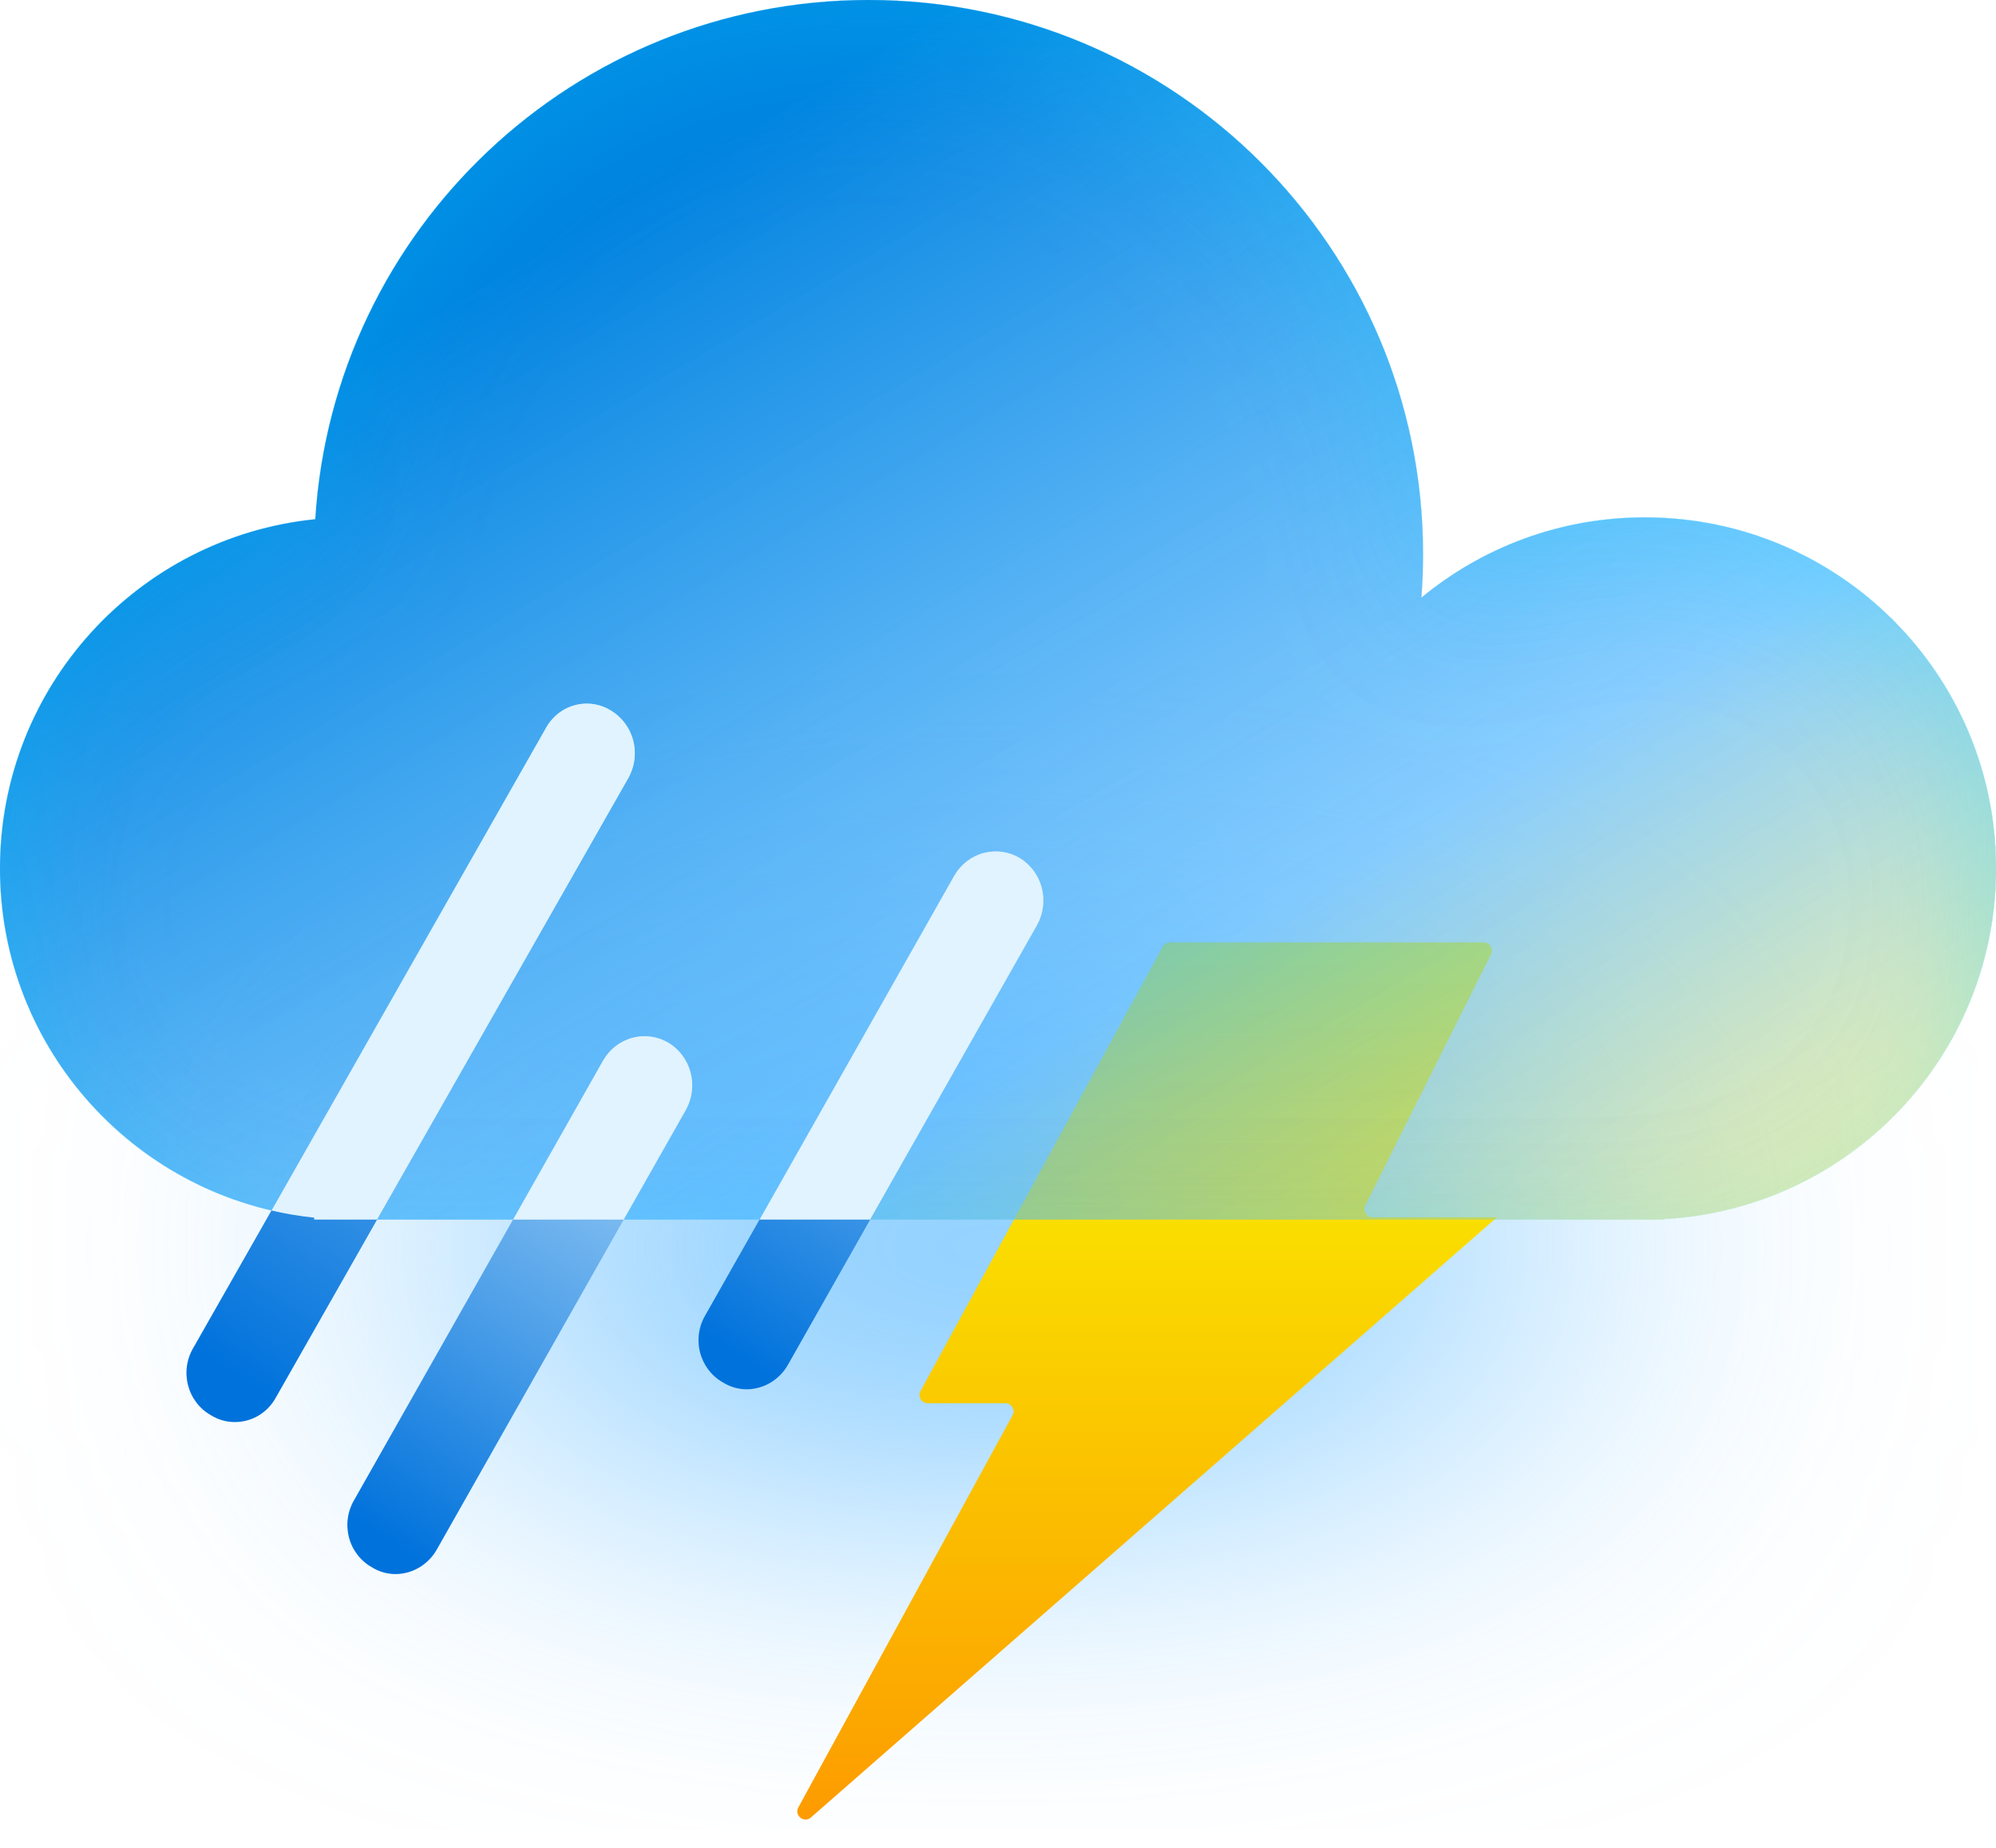
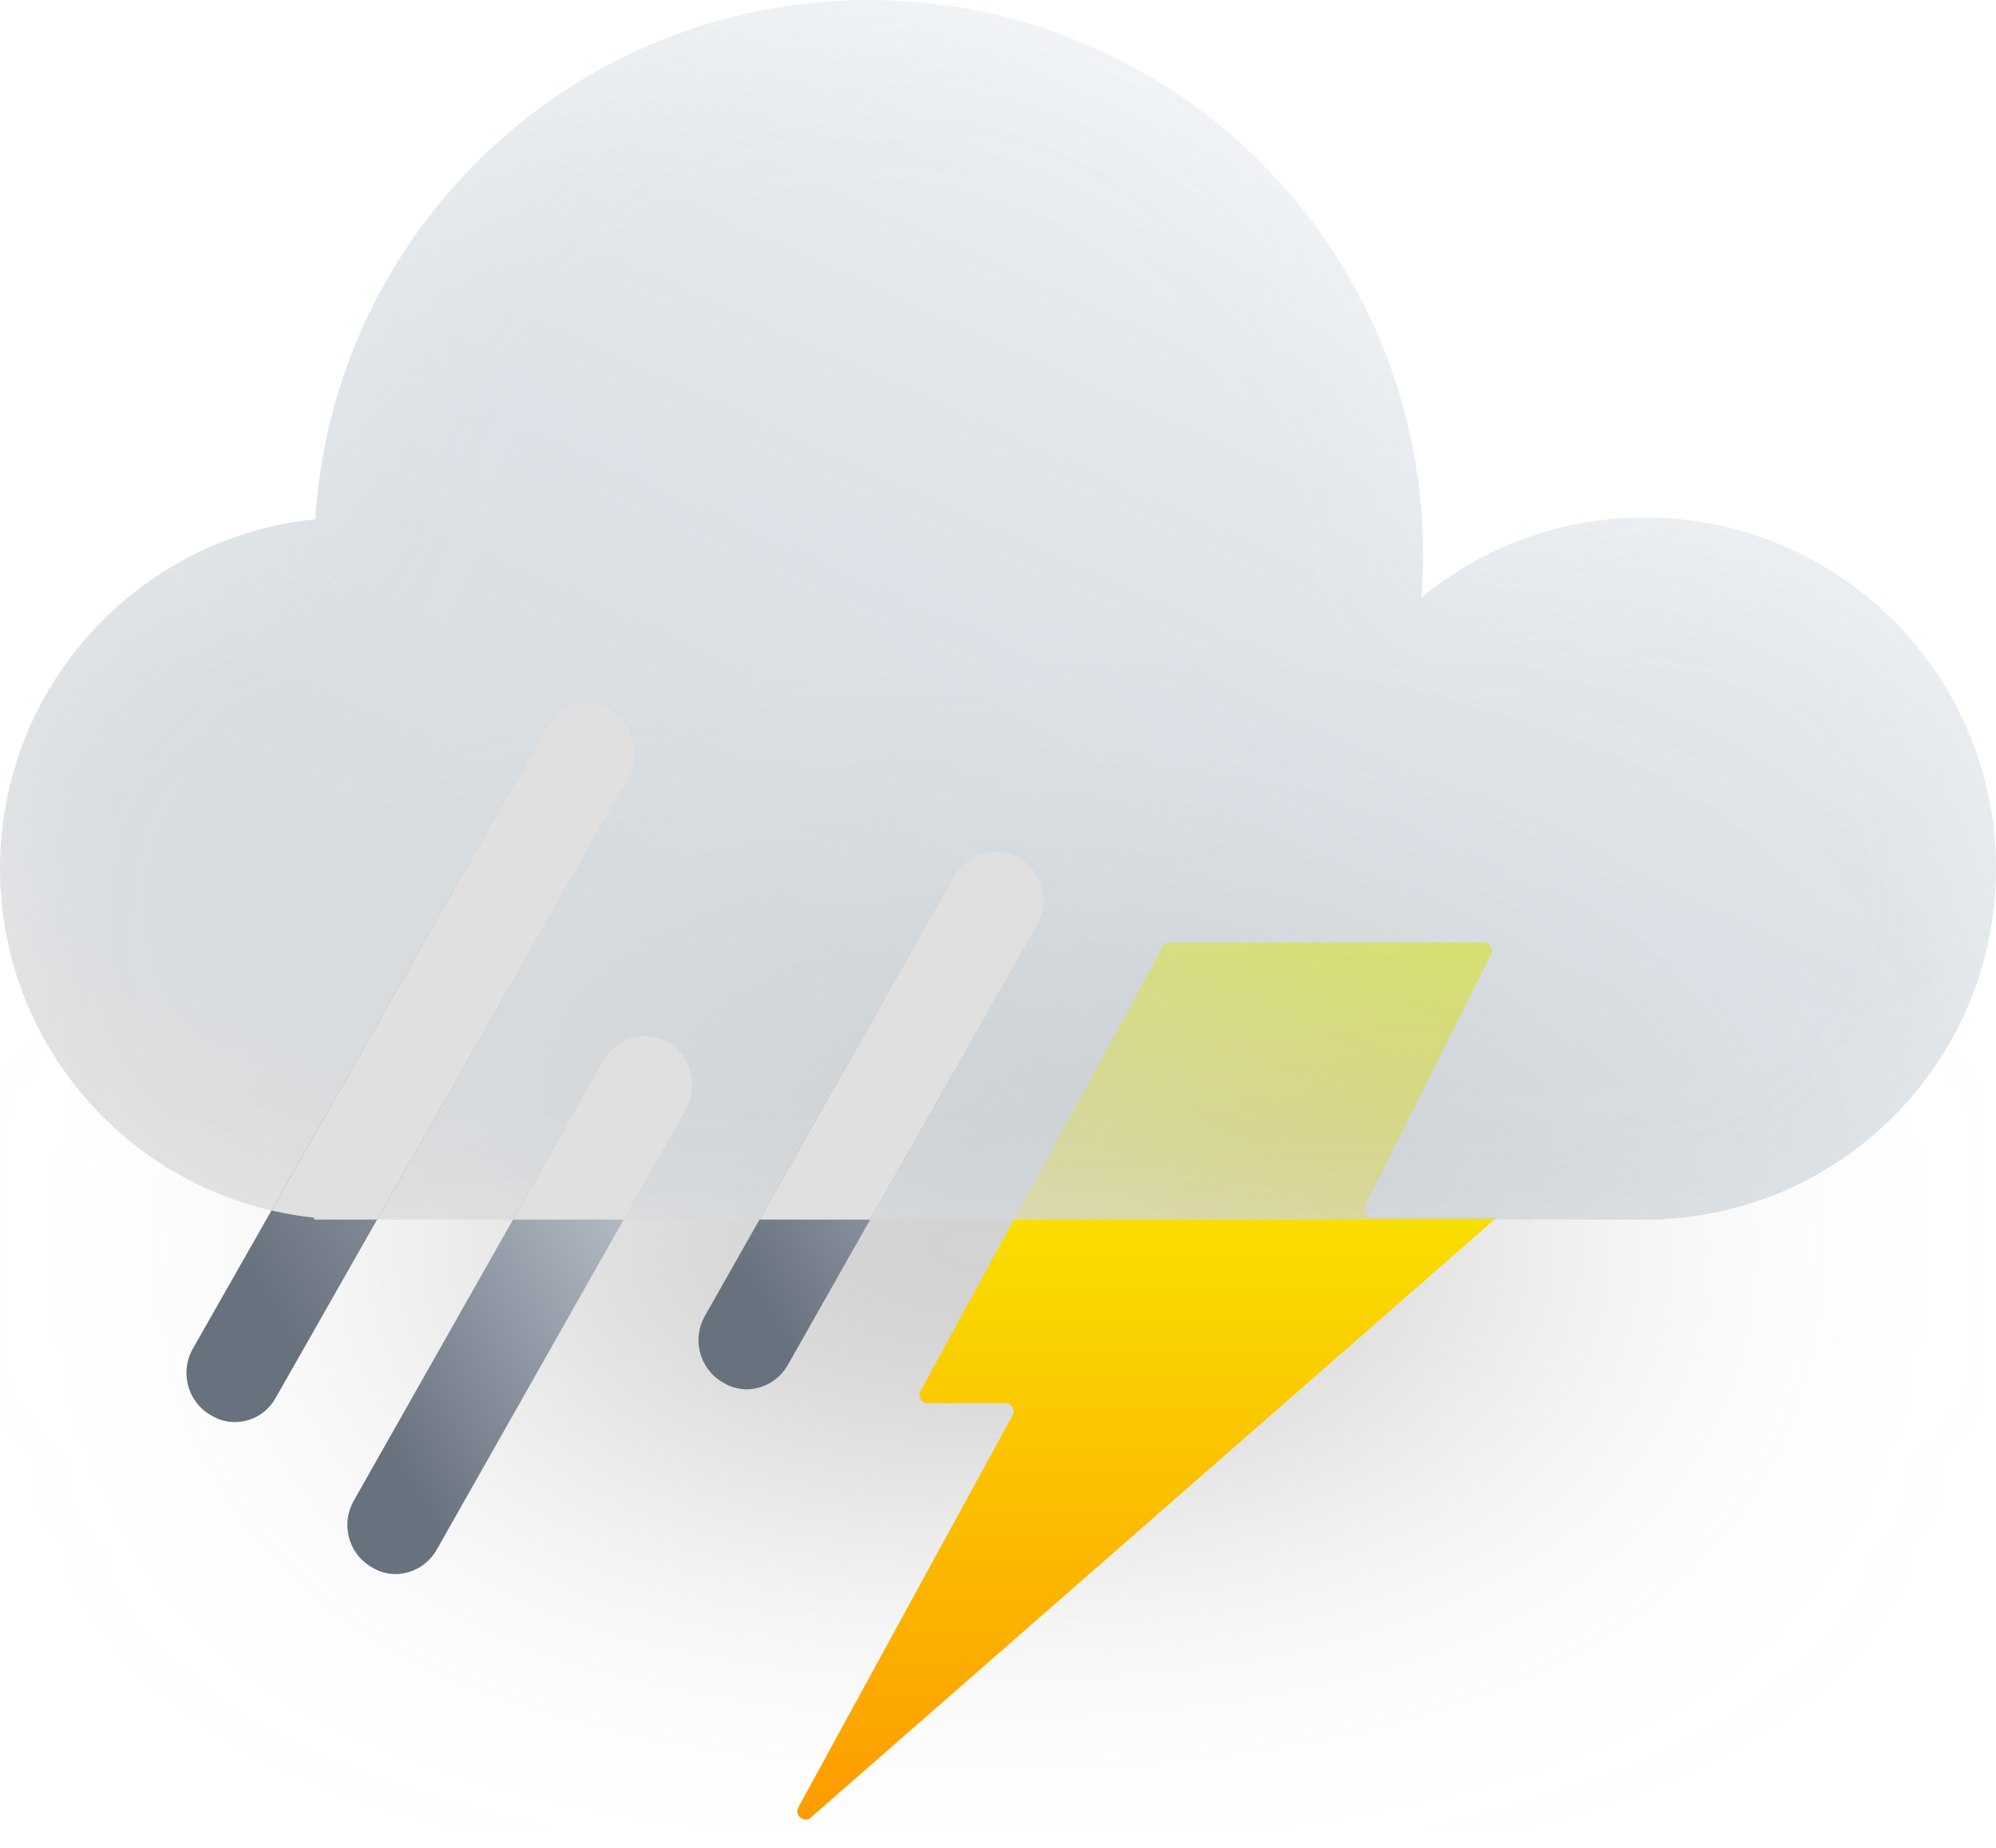
<svg xmlns="http://www.w3.org/2000/svg" width="108" height="100" viewBox="0 0 108 100" fill="none">
-   <g filter="url(#filter0_f_19_370)">
-     <ellipse cx="53.5" cy="67.5" rx="31.5" ry="9.5" fill="#4DB4FF" />
+   <g filter="url(#filter0_f_19_1547)">
+     <ellipse cx="53.5" cy="67.5" rx="31.5" ry="9.5" fill="#949494" fill-opacity="0.7" />
  </g>
-   <path d="M49.807 75.281L62.908 51.231C62.985 51.089 63.135 51 63.297 51H80.281C80.611 51 80.826 51.347 80.678 51.643L73.872 65.232C73.725 65.528 73.939 65.875 74.269 65.875H81L43.878 98.356C43.505 98.683 42.959 98.245 43.197 97.81L54.787 76.594C54.949 76.298 54.735 75.938 54.398 75.938H50.197C49.86 75.938 49.646 75.577 49.807 75.281Z" fill="url(#paint0_linear_19_370)" />
-   <g filter="url(#filter1_bi_19_370)">
-     <path fill-rule="evenodd" clip-rule="evenodd" d="M77 30C77 30.788 76.97 31.569 76.91 32.342C80.195 29.63 84.407 28 89 28C99.493 28 108 36.507 108 47C108 57.158 100.029 65.454 90 65.974V66H89H19H17V65.896C7.447 64.897 0 56.818 0 47C0 37.162 7.478 29.07 17.059 28.098C18.041 12.416 31.07 0 47 0C63.569 0 77 13.431 77 30Z" fill="url(#paint1_linear_19_370)" />
+   <path d="M49.807 75.281L62.908 51.231C62.985 51.089 63.135 51 63.297 51H80.281C80.611 51 80.826 51.347 80.678 51.643L73.872 65.232C73.725 65.528 73.939 65.875 74.269 65.875H81L43.878 98.356C43.505 98.683 42.959 98.245 43.197 97.81L54.787 76.594C54.949 76.298 54.735 75.938 54.398 75.938H50.197C49.86 75.938 49.646 75.577 49.807 75.281Z" fill="url(#paint0_linear_19_1547)" />
+   <g filter="url(#filter1_bi_19_1547)">
+     <path fill-rule="evenodd" clip-rule="evenodd" d="M77 30C77 30.788 76.97 31.569 76.91 32.342C80.195 29.63 84.407 28 89 28C99.493 28 108 36.507 108 47C108 57.158 100.029 65.454 90 65.974V66H89H19H17V65.896C7.447 64.897 0 56.818 0 47C0 37.162 7.478 29.07 17.059 28.098C18.041 12.416 31.07 0 47 0C63.569 0 77 13.431 77 30Z" fill="url(#paint1_linear_19_1547)" />
  </g>
-   <path d="M12.777 76.956C12.29 76.972 11.808 76.84 11.394 76.575C11.095 76.405 10.833 76.174 10.623 75.897C10.413 75.619 10.26 75.302 10.173 74.962C10.086 74.623 10.066 74.269 10.115 73.923C10.164 73.576 10.281 73.243 10.459 72.943L29.532 39.414C29.698 39.108 29.922 38.839 30.192 38.624C30.462 38.409 30.771 38.253 31.102 38.164C31.432 38.075 31.777 38.055 32.115 38.106C32.453 38.157 32.778 38.278 33.07 38.461C33.659 38.819 34.088 39.402 34.263 40.081C34.437 40.761 34.345 41.484 34.004 42.093L14.931 75.622C14.717 76.018 14.405 76.349 14.027 76.583C13.649 76.817 13.219 76.945 12.777 76.956Z" fill="url(#paint2_linear_19_370)" />
-   <path d="M40.484 75.183C39.996 75.199 39.515 75.067 39.1 74.803C38.801 74.632 38.539 74.401 38.329 74.124C38.12 73.847 37.967 73.529 37.879 73.19C37.792 72.851 37.772 72.497 37.822 72.15C37.871 71.803 37.988 71.47 38.166 71.171L51.637 47.387C51.986 46.782 52.553 46.343 53.215 46.165C53.877 45.987 54.581 46.083 55.175 46.434C55.764 46.792 56.193 47.374 56.368 48.054C56.543 48.734 56.45 49.456 56.109 50.066L42.638 73.85C42.418 74.241 42.105 74.568 41.728 74.801C41.352 75.034 40.923 75.166 40.484 75.183Z" fill="url(#paint3_linear_19_370)" />
-   <path d="M21.484 85.183C20.996 85.199 20.515 85.067 20.1 84.803C19.801 84.632 19.539 84.401 19.329 84.124C19.119 83.847 18.966 83.529 18.879 83.19C18.792 82.851 18.772 82.497 18.822 82.15C18.871 81.803 18.988 81.47 19.166 81.171L32.637 57.387C32.986 56.782 33.553 56.343 34.215 56.165C34.877 55.987 35.581 56.083 36.175 56.434C36.764 56.792 37.193 57.374 37.368 58.054C37.543 58.734 37.45 59.456 37.109 60.066L23.638 83.85C23.418 84.241 23.105 84.568 22.729 84.801C22.352 85.034 21.923 85.166 21.484 85.183Z" fill="url(#paint4_linear_19_370)" />
-   <path fill-rule="evenodd" clip-rule="evenodd" d="M20.405 66H19H17V65.896C16.214 65.814 15.443 65.684 14.688 65.509L29.532 39.414C29.698 39.108 29.922 38.839 30.192 38.624C30.462 38.409 30.771 38.253 31.102 38.164C31.432 38.075 31.777 38.055 32.115 38.106C32.453 38.157 32.778 38.278 33.07 38.461C33.659 38.819 34.088 39.402 34.263 40.081C34.437 40.761 34.345 41.484 34.004 42.093L20.405 66ZM33.748 66H27.759L32.637 57.387C32.986 56.782 33.553 56.343 34.215 56.165C34.877 55.987 35.581 56.083 36.175 56.434C36.764 56.792 37.193 57.374 37.368 58.054C37.543 58.734 37.45 59.456 37.109 60.066L33.748 66ZM47.084 66H41.094L51.637 47.387C51.986 46.782 52.553 46.343 53.215 46.165C53.877 45.987 54.581 46.083 55.175 46.434C55.764 46.792 56.193 47.374 56.368 48.054C56.543 48.734 56.45 49.456 56.109 50.066L47.084 66Z" fill="#E0F3FE" />
+   <path d="M12.777 76.956C12.29 76.972 11.808 76.84 11.394 76.575C11.095 76.405 10.833 76.174 10.623 75.897C10.413 75.619 10.26 75.302 10.173 74.962C10.086 74.623 10.066 74.269 10.115 73.923C10.164 73.576 10.281 73.243 10.459 72.943L29.532 39.414C29.698 39.108 29.922 38.839 30.192 38.624C30.462 38.409 30.771 38.253 31.102 38.164C31.432 38.075 31.777 38.055 32.115 38.106C32.453 38.157 32.778 38.278 33.07 38.461C33.659 38.819 34.088 39.402 34.263 40.081C34.437 40.761 34.345 41.484 34.004 42.093L14.931 75.622C14.717 76.018 14.405 76.349 14.027 76.583C13.649 76.817 13.219 76.945 12.777 76.956Z" fill="url(#paint2_linear_19_1547)" />
+   <path d="M40.484 75.183C39.996 75.199 39.515 75.067 39.1 74.803C38.801 74.632 38.539 74.401 38.329 74.124C38.12 73.847 37.967 73.529 37.879 73.19C37.792 72.851 37.772 72.497 37.822 72.15C37.871 71.803 37.988 71.47 38.166 71.171L51.637 47.387C51.986 46.782 52.553 46.343 53.215 46.165C53.877 45.987 54.581 46.083 55.175 46.434C55.764 46.792 56.193 47.374 56.368 48.054C56.543 48.734 56.45 49.456 56.109 50.066L42.638 73.85C42.418 74.241 42.105 74.568 41.728 74.801C41.352 75.034 40.923 75.166 40.484 75.183Z" fill="url(#paint3_linear_19_1547)" />
+   <path d="M21.484 85.183C20.996 85.199 20.515 85.067 20.1 84.803C19.801 84.632 19.539 84.401 19.329 84.124C19.119 83.847 18.966 83.529 18.879 83.19C18.792 82.851 18.772 82.497 18.822 82.15C18.871 81.803 18.988 81.47 19.166 81.171L32.637 57.387C32.986 56.782 33.553 56.343 34.215 56.165C34.877 55.987 35.581 56.083 36.175 56.434C36.764 56.792 37.193 57.374 37.368 58.054C37.543 58.734 37.45 59.456 37.109 60.066L23.638 83.85C23.418 84.241 23.105 84.568 22.729 84.801C22.352 85.034 21.923 85.166 21.484 85.183Z" fill="url(#paint4_linear_19_1547)" />
+   <path fill-rule="evenodd" clip-rule="evenodd" d="M20.405 66H19H17V65.896C16.214 65.814 15.443 65.684 14.688 65.509L29.532 39.414C29.698 39.107 29.922 38.839 30.192 38.624C30.462 38.409 30.771 38.252 31.102 38.163C31.432 38.075 31.777 38.055 32.115 38.106C32.453 38.157 32.778 38.278 33.07 38.461C33.659 38.819 34.088 39.401 34.263 40.081C34.437 40.761 34.345 41.483 34.004 42.093L20.405 66ZM33.748 66H27.759L32.637 57.386C32.986 56.782 33.553 56.343 34.215 56.165C34.877 55.987 35.581 56.083 36.175 56.433C36.764 56.792 37.193 57.374 37.368 58.054C37.543 58.734 37.45 59.456 37.109 60.066L33.748 66ZM47.084 66H41.094L51.637 47.386C51.986 46.782 52.553 46.343 53.215 46.165C53.877 45.987 54.581 46.083 55.175 46.433C55.764 46.792 56.193 47.374 56.368 48.054C56.543 48.734 56.45 49.456 56.109 50.066L47.084 66Z" fill="#E0E0E0" />
  <defs>
-     <filter id="filter0_f_19_370" x="0" y="36" width="107" height="63" filterUnits="userSpaceOnUse" color-interpolation-filters="sRGB">
+     <filter id="filter0_f_19_1547" x="0" y="36" width="107" height="63" filterUnits="userSpaceOnUse" color-interpolation-filters="sRGB">
      <feFlood flood-opacity="0" result="BackgroundImageFix" />
      <feBlend mode="normal" in="SourceGraphic" in2="BackgroundImageFix" result="shape" />
-       <feGaussianBlur stdDeviation="11" result="effect1_foregroundBlur_19_370" />
+       <feGaussianBlur stdDeviation="11" result="effect1_foregroundBlur_19_1547" />
    </filter>
-     <filter id="filter1_bi_19_370" x="-7" y="-7" width="122" height="80" filterUnits="userSpaceOnUse" color-interpolation-filters="sRGB">
+     <filter id="filter1_bi_19_1547" x="-7" y="-7" width="122" height="80" filterUnits="userSpaceOnUse" color-interpolation-filters="sRGB">
      <feFlood flood-opacity="0" result="BackgroundImageFix" />
      <feGaussianBlur in="BackgroundImageFix" stdDeviation="3.5" />
-       <feComposite in2="SourceAlpha" operator="in" result="effect1_backgroundBlur_19_370" />
-       <feBlend mode="normal" in="SourceGraphic" in2="effect1_backgroundBlur_19_370" result="shape" />
+       <feComposite in2="SourceAlpha" operator="in" result="effect1_backgroundBlur_19_1547" />
+       <feBlend mode="normal" in="SourceGraphic" in2="effect1_backgroundBlur_19_1547" result="shape" />
      <feColorMatrix in="SourceAlpha" type="matrix" values="0 0 0 0 0 0 0 0 0 0 0 0 0 0 0 0 0 0 127 0" result="hardAlpha" />
      <feOffset dy="2" />
      <feGaussianBlur stdDeviation="4" />
      <feComposite in2="hardAlpha" operator="arithmetic" k2="-1" k3="1" />
-       <feColorMatrix type="matrix" values="0 0 0 0 0 0 0 0 0 0.82 0 0 0 0 1 0 0 0 0.25 0" />
-       <feBlend mode="normal" in2="shape" result="effect2_innerShadow_19_370" />
+       <feColorMatrix type="matrix" values="0 0 0 0 1 0 0 0 0 1 0 0 0 0 1 0 0 0 0.25 0" />
+       <feBlend mode="normal" in2="shape" result="effect2_innerShadow_19_1547" />
    </filter>
-     <linearGradient id="paint0_linear_19_370" x1="61.5" y1="51" x2="61.5" y2="100" gradientUnits="userSpaceOnUse">
+     <linearGradient id="paint0_linear_19_1547" x1="61.5" y1="51" x2="61.5" y2="100" gradientUnits="userSpaceOnUse">
      <stop stop-color="#F8FD00" />
      <stop offset="1" stop-color="#FD9800" />
    </linearGradient>
-     <linearGradient id="paint1_linear_19_370" x1="60" y1="97" x2="15.5" y2="21.5" gradientUnits="userSpaceOnUse">
-       <stop stop-color="#FFEC45" stop-opacity="0.5" />
-       <stop offset="0.42" stop-color="#48B2FF" stop-opacity="0.65" />
-       <stop offset="1" stop-color="#0082DF" />
+     <linearGradient id="paint1_linear_19_1547" x1="56" y1="89.5" x2="96.5" y2="1.95655e-07" gradientUnits="userSpaceOnUse">
+       <stop stop-color="#DFDFDF" />
+       <stop offset="1" stop-color="#92AABB" stop-opacity="0" />
    </linearGradient>
-     <linearGradient id="paint2_linear_19_370" x1="29.549" y1="25.179" x2="1.606" y2="67.103" gradientUnits="userSpaceOnUse">
-       <stop stop-color="#D7F0FF" />
-       <stop offset="1" stop-color="#0072DC" />
+     <linearGradient id="paint2_linear_19_1547" x1="13.541" y1="69.181" x2="44.358" y2="50.748" gradientUnits="userSpaceOnUse">
+       <stop stop-color="#68717E" />
+       <stop offset="1" stop-color="#DAE3EC" />
    </linearGradient>
-     <linearGradient id="paint3_linear_19_370" x1="52.763" y1="36.396" x2="32.009" y2="68.275" gradientUnits="userSpaceOnUse">
-       <stop stop-color="#D7F0FF" />
-       <stop offset="1" stop-color="#0072DC" />
+     <linearGradient id="paint3_linear_19_1547" x1="40.465" y1="69.376" x2="63.823" y2="55.09" gradientUnits="userSpaceOnUse">
+       <stop stop-color="#68717E" />
+       <stop offset="1" stop-color="#DAE3EC" />
    </linearGradient>
-     <linearGradient id="paint4_linear_19_370" x1="33.763" y1="46.396" x2="13.009" y2="78.275" gradientUnits="userSpaceOnUse">
-       <stop stop-color="#D7F0FF" />
-       <stop offset="1" stop-color="#0072DC" />
+     <linearGradient id="paint4_linear_19_1547" x1="21.465" y1="79.376" x2="44.823" y2="65.09" gradientUnits="userSpaceOnUse">
+       <stop stop-color="#68717E" />
+       <stop offset="1" stop-color="#DAE3EC" />
    </linearGradient>
  </defs>
</svg>
